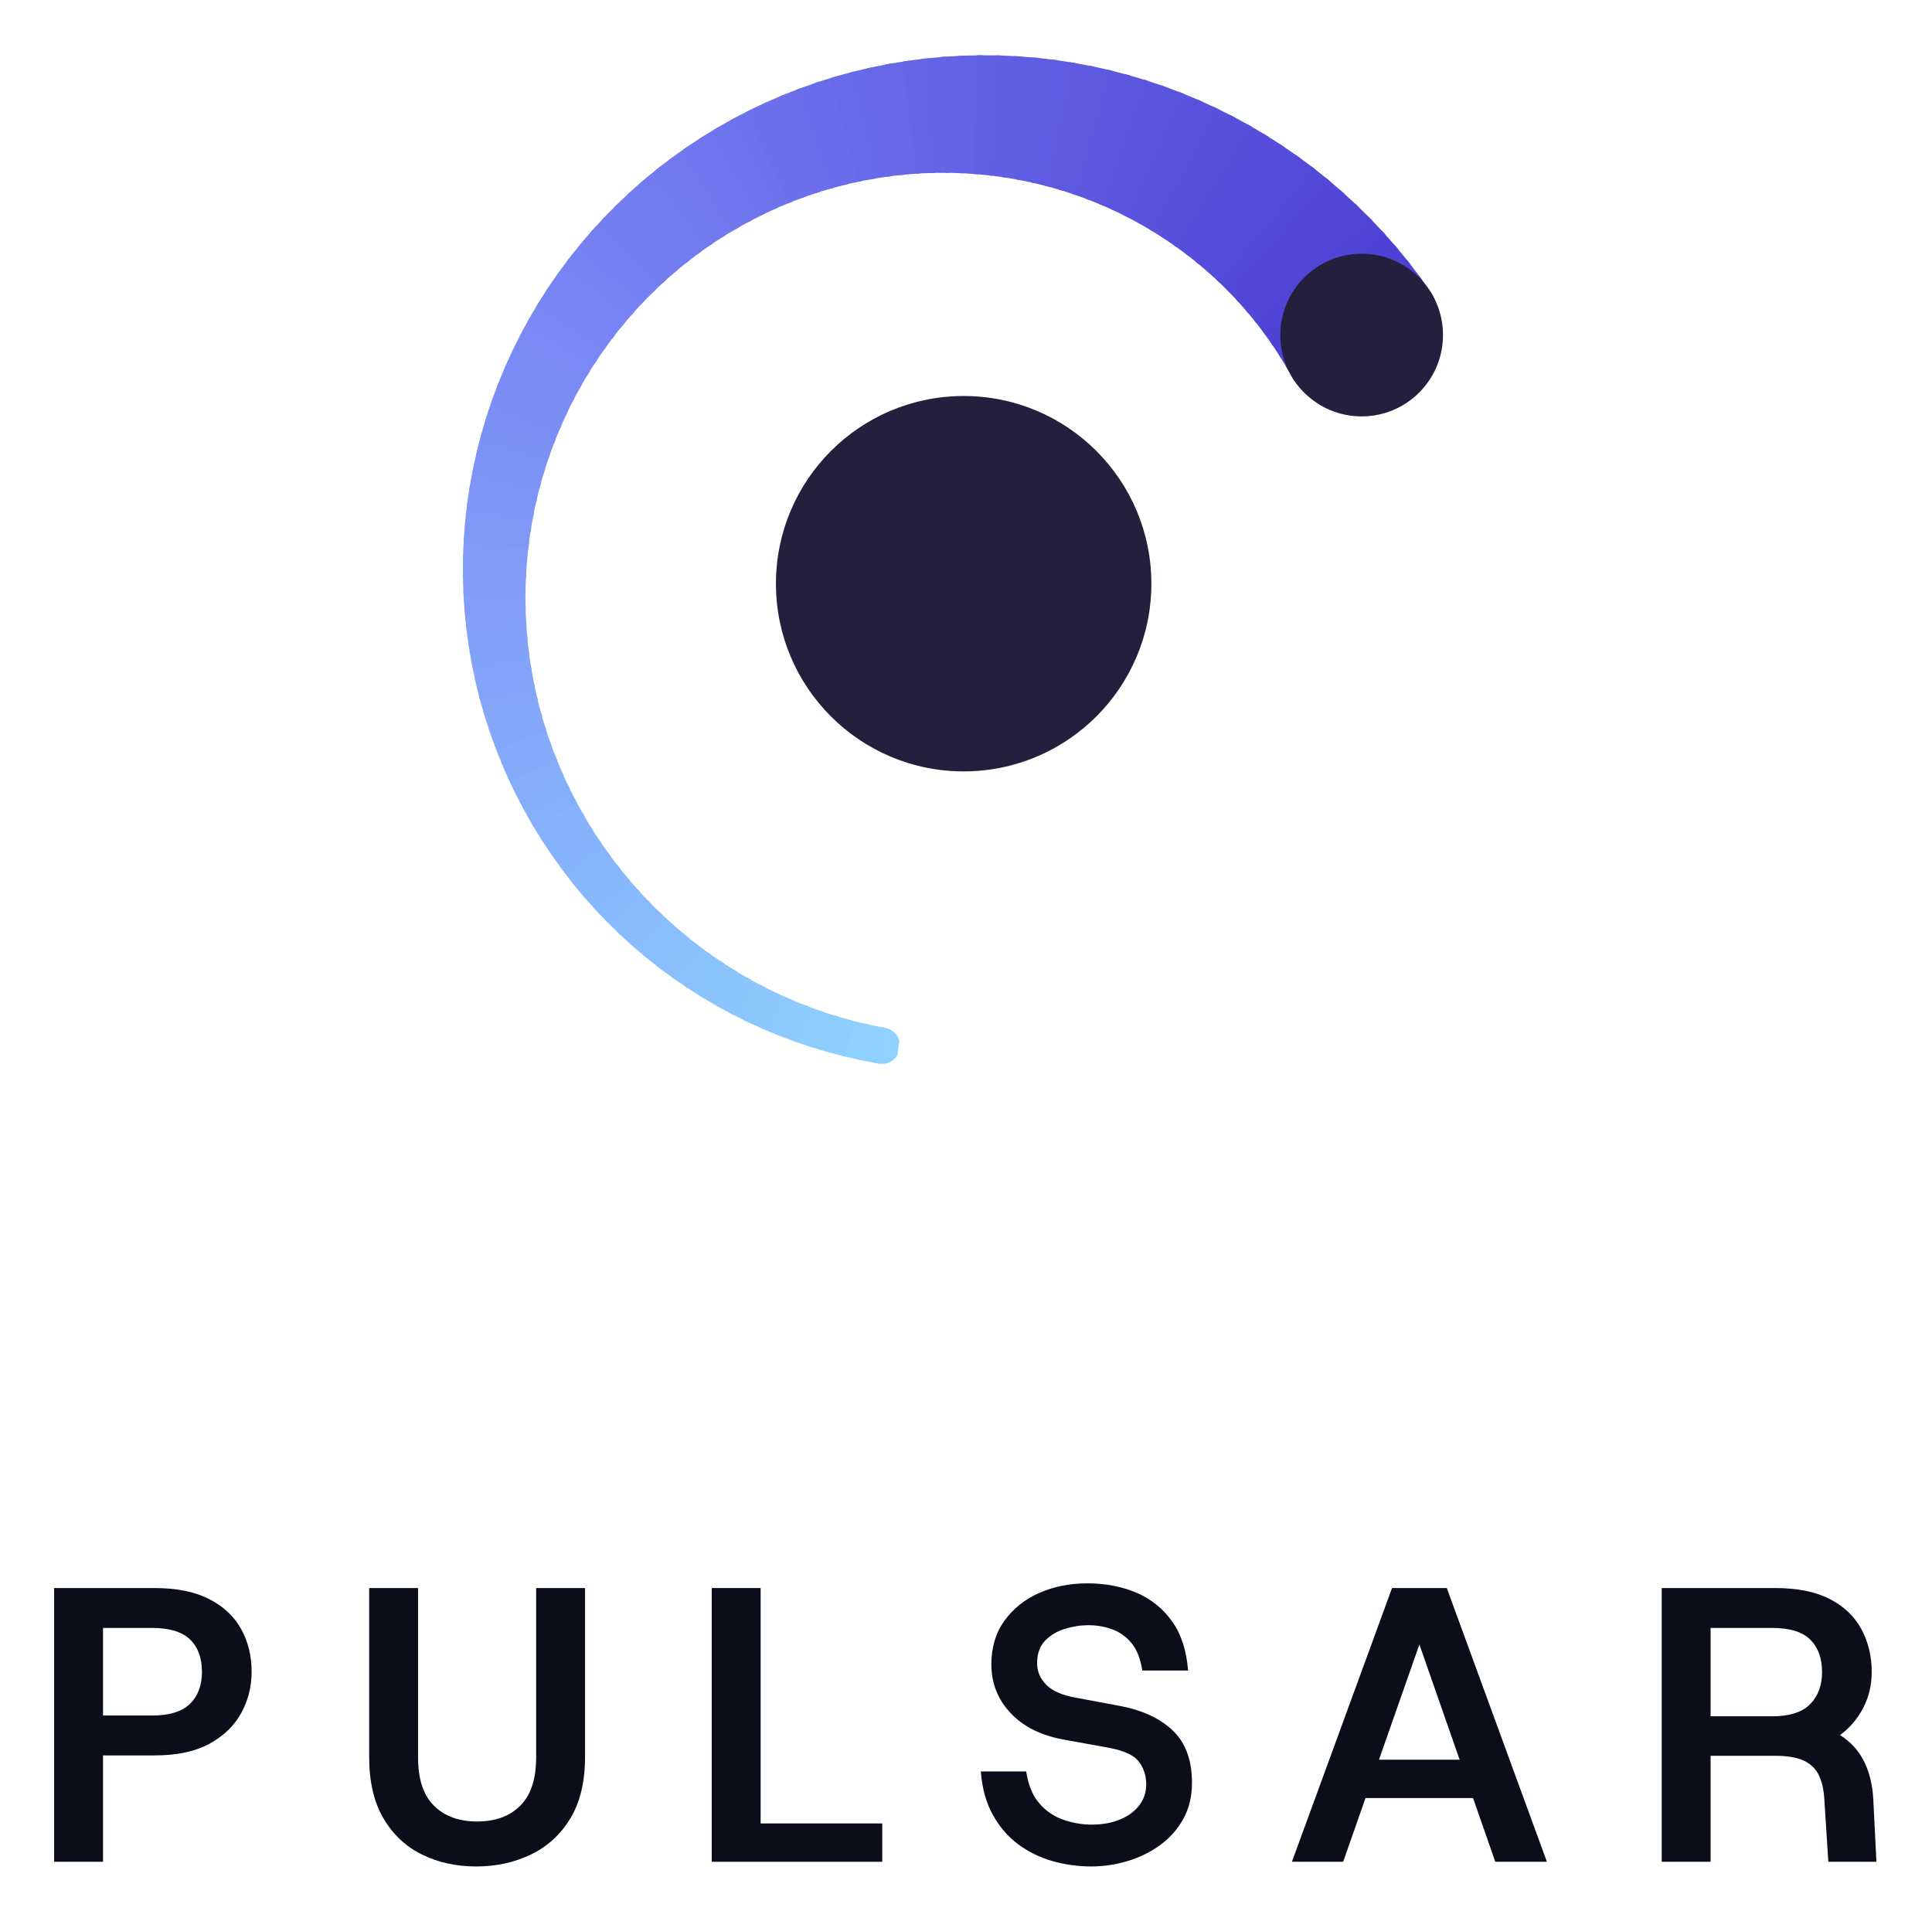
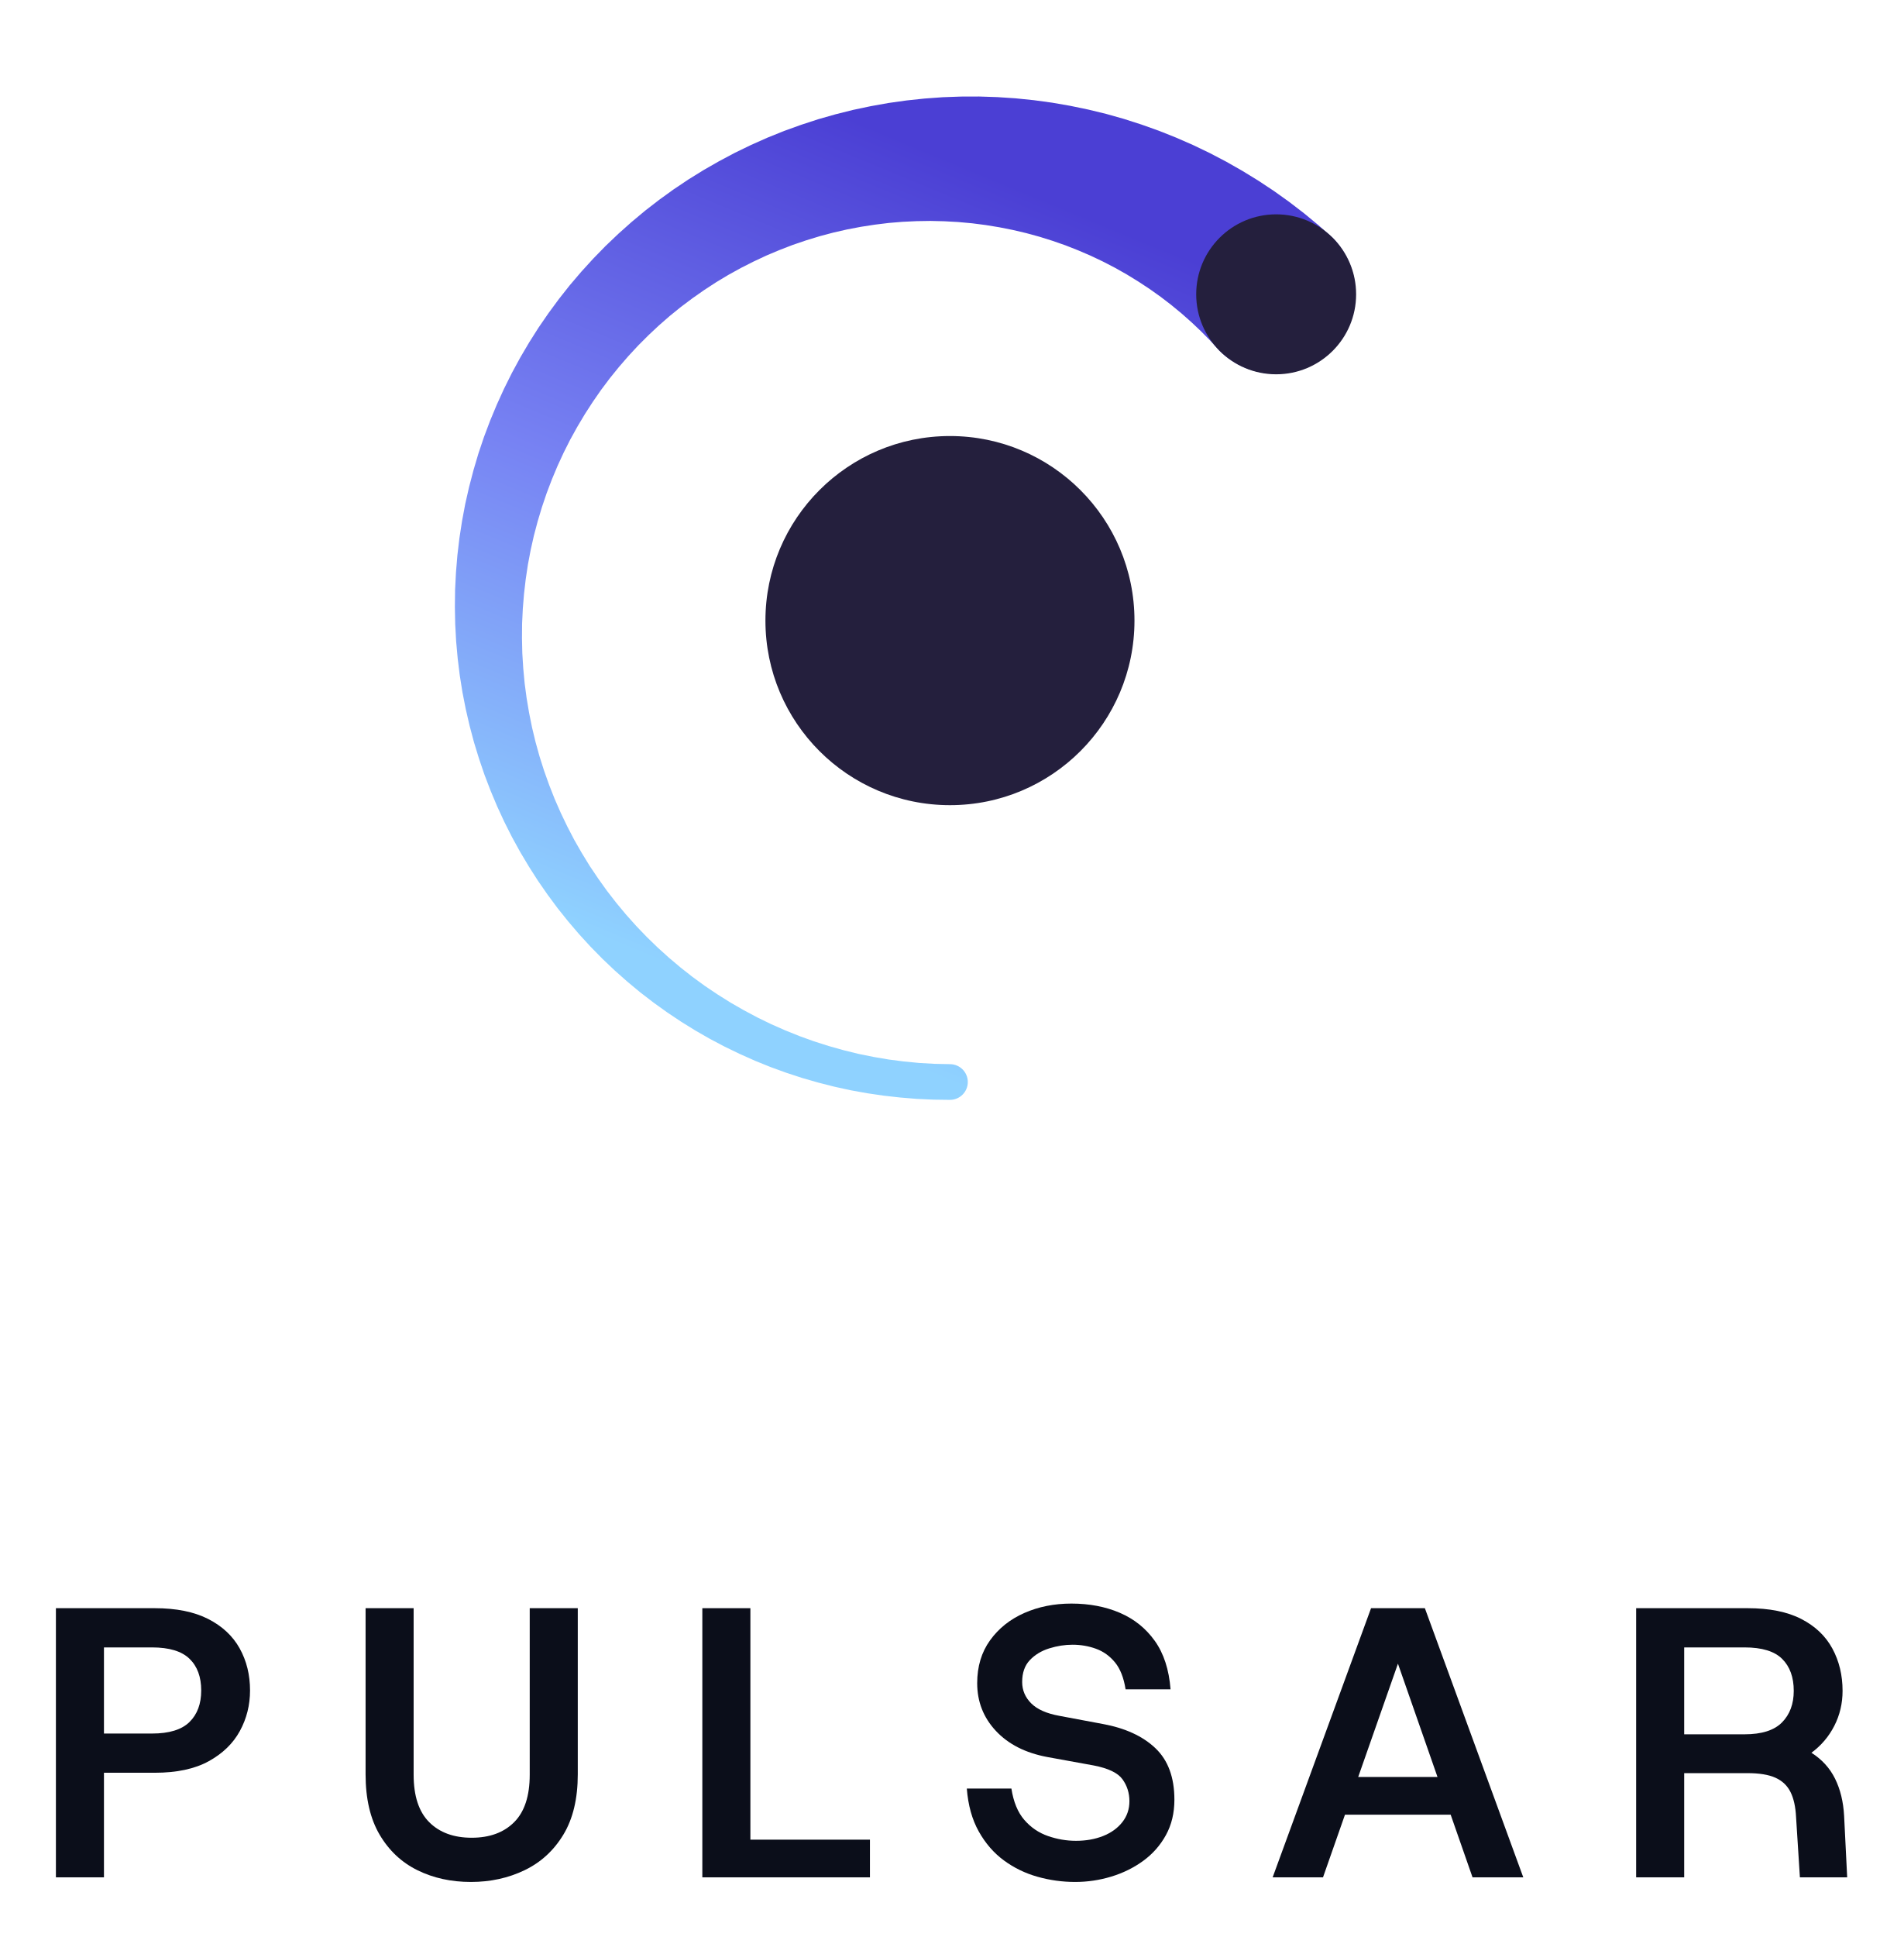
- <svg xmlns="http://www.w3.org/2000/svg" viewBox="-44.49 23.51 345.82 343.82" width="345.82" height="343.82">
+ <svg xmlns="http://www.w3.org/2000/svg" viewBox="-44.98 15.02 346.63 352.63" width="346.63" height="352.63">
  <defs>
-     <clipPath id="pk">
-       <path d="M112.85 213.92L109.86 213.35L106.89 212.68L103.94 211.92L101.02 211.05L98.12 210.09L95.26 209.02L92.44 207.86L89.66 206.61L86.92 205.26L84.23 203.82L81.58 202.28L78.99 200.65L76.46 198.94L73.98 197.14L71.57 195.25L69.22 193.28L66.94 191.23L64.73 189.1L62.59 186.9L60.53 184.62L58.54 182.27L56.64 179.85L54.82 177.36L53.08 174.81L51.43 172.21L49.88 169.54L48.41 166.82L47.04 164.05L45.76 161.23L44.58 158.36L43.5 155.46L42.51 152.51L41.63 149.53L40.85 146.52L40.18 143.48L39.61 140.42L39.15 137.34L38.79 134.24L38.54 131.12L38.4 128L38.37 124.87L38.44 121.74L38.62 118.61L38.91 115.48L39.31 112.36L39.82 109.26L40.44 106.17L41.16 103.1L41.99 100.05L42.92 97.04L43.97 94.05L45.11 91.1L46.36 88.18L47.71 85.31L49.16 82.48L50.71 79.7L52.35 76.97L54.09 74.3L55.93 71.69L57.85 69.14L59.87 66.66L61.97 64.24L64.16 61.9L66.43 59.63L68.79 57.43L71.22 55.32L73.72 53.29L76.3 51.35L78.94 49.49L81.65 47.73L84.43 46.05L87.26 44.48L90.15 43L93.1 41.62L96.09 40.34L99.14 39.17L102.22 38.09L105.34 37.13L108.5 36.27L111.69 35.53L114.91 34.89L118.16 34.37L121.42 33.95L124.71 33.65L128 33.47L131.3 33.4L134.61 33.44L137.92 33.6L141.23 33.87L144.53 34.26L147.82 34.77L151.09 35.39L154.35 36.12L157.58 36.97L160.78 37.93L163.96 39L167.1 40.18L170.2 41.48L173.26 42.88L176.27 44.39L179.23 46.01L182.14 47.73L184.99 49.56L187.78 51.48L190.51 53.5L193.17 55.62L195.75 57.84L198.26 60.15L200.7 62.54L203.05 65.03L205.32 67.59L207.5 70.24L209.59 72.97L211.58 75.77A14.56 14.56 0 0 1 186.89 91.2L185.69 89.09L184.42 87.01L183.07 84.98L181.65 82.99L180.15 81.04L178.58 79.15L176.95 77.31L175.25 75.53L173.48 73.8L171.65 72.13L169.75 70.53L167.8 68.99L165.79 67.52L163.73 66.12L161.61 64.78L159.45 63.52L157.23 62.34L154.98 61.23L152.68 60.2L150.34 59.26L147.96 58.39L145.55 57.6L143.11 56.9L140.64 56.29L138.15 55.76L135.64 55.32L133.11 54.97L130.56 54.71L128 54.53L125.43 54.45L122.86 54.46L120.28 54.55L117.7 54.74L115.13 55.02L112.57 55.4L110.01 55.86L107.47 56.41L104.95 57.06L102.45 57.79L99.97 58.61L97.51 59.53L95.09 60.52L92.7 61.61L90.35 62.78L88.03 64.04L85.76 65.37L83.53 66.79L81.35 68.29L79.22 69.87L77.15 71.53L75.13 73.26L73.18 75.06L71.28 76.93L69.45 78.87L67.69 80.88L65.99 82.95L64.37 85.08L62.82 87.27L61.35 89.52L59.96 91.82L58.64 94.17L57.41 96.57L56.27 99.02L55.21 101.51L54.23 104.03L53.35 106.59L52.55 109.19L51.85 111.81L51.24 114.46L50.72 117.14L50.3 119.83L49.97 122.54L49.74 125.27L49.6 128L49.56 130.74L49.62 133.48L49.77 136.22L50.02 138.96L50.37 141.69L50.82 144.41L51.36 147.11L51.99 149.79L52.73 152.46L53.55 155.1L54.48 157.71L55.49 160.28L56.59 162.83L57.79 165.33L59.07 167.79L60.45 170.21L61.9 172.58L63.45 174.9L65.07 177.16L66.78 179.37L68.56 181.52L70.42 183.6L72.36 185.62L74.37 187.57L76.44 189.44L78.59 191.25L80.79 192.98L83.06 194.62L85.39 196.19L87.77 197.68L90.21 199.08L92.69 200.39L95.23 201.61L97.8 202.74L100.42 203.78L103.07 204.73L105.76 205.58L108.47 206.33L111.21 206.98L113.98 207.52A3.25 3.25 0 0 1 112.85 213.92Z" />
-     </clipPath>
+     <linearGradient id="pg" gradientUnits="userSpaceOnUse" x1="128.00" y1="212.00" x2="187.40" y2="68.60">
+       <stop offset="0" stop-color="#8fd2ff" />
+       <stop offset=".5" stop-color="#7782f3" />
+       <stop offset="1" stop-color="#4b3fd4" />
+     </linearGradient>
  </defs>
-   <g clip-path="url(#pk)">
-     <path d="M128 128L107.12 276.54L100.36 275.43Z" fill="#8fd2ff" />
-     <path d="M128 128L101.91 275.71L95.19 274.37Z" fill="#8ed1ff" />
-     <path d="M128 128L96.73 274.7L90.06 273.12Z" fill="#8ed0ff" />
-     <path d="M128 128L91.58 273.51L84.98 271.7Z" fill="#8ecefe" />
-     <path d="M128 128L86.49 272.14L79.95 270.1Z" fill="#8dcdfe" />
-     <path d="M128 128L81.44 270.59L74.98 268.32Z" fill="#8dccfe" />
-     <path d="M128 128L76.45 268.86L70.07 266.36Z" fill="#8dcafe" />
-     <path d="M128 128L71.53 266.96L65.24 264.24Z" fill="#8cc9fe" />
-     <path d="M128 128L66.67 264.89L60.49 261.95Z" fill="#8cc8fe" />
-     <path d="M128 128L61.89 262.65L55.81 259.49Z" fill="#8cc6fd" />
-     <path d="M128 128L57.19 260.24L51.23 256.87Z" fill="#8bc5fd" />
-     <path d="M128 128L52.58 257.66L46.74 254.08Z" fill="#8bc3fd" />
-     <path d="M128 128L48.07 254.93L42.36 251.15Z" fill="#8ac2fd" />
-     <path d="M128 128L43.65 252.04L38.08 248.06Z" fill="#8ac1fd" />
-     <path d="M128 128L39.34 248.99L33.91 244.82Z" fill="#8abffc" />
-     <path d="M128 128L35.14 245.8L29.85 241.44Z" fill="#89befc" />
-     <path d="M128 128L31.05 242.46L25.92 237.91Z" fill="#89bdfc" />
-     <path d="M128 128L27.08 238.97L22.12 234.25Z" fill="#89bbfc" />
-     <path d="M128 128L23.24 235.35L18.45 230.46Z" fill="#88bafc" />
-     <path d="M128 128L19.52 231.6L14.91 226.54Z" fill="#88b9fc" />
-     <path d="M128 128L15.95 227.72L11.51 222.5Z" fill="#87b7fb" />
-     <path d="M128 128L12.51 223.71L8.26 218.34Z" fill="#87b6fb" />
-     <path d="M128 128L9.21 219.59L5.15 214.07Z" fill="#87b5fb" />
-     <path d="M128 128L6.06 215.35L2.2 209.7Z" fill="#86b3fb" />
-     <path d="M128 128L3.06 211.01L-0.6 205.22Z" fill="#86b2fb" />
-     <path d="M128 128L0.22 206.56L-3.24 200.65Z" fill="#86b1fb" />
-     <path d="M128 128L-2.47 202.02L-5.71 195.98Z" fill="#85affa" />
-     <path d="M128 128L-4.99 197.38L-8.02 191.23Z" fill="#85aefa" />
-     <path d="M128 128L-7.35 192.66L-10.16 186.41Z" fill="#85adfa" />
-     <path d="M128 128L-9.54 187.85L-12.13 181.51Z" fill="#84abfa" />
-     <path d="M128 128L-11.56 182.98L-13.93 176.55Z" fill="#84aafa" />
-     <path d="M128 128L-13.41 178.03L-15.55 171.52Z" fill="#83a8f9" />
-     <path d="M128 128L-15.08 173.02L-16.99 166.44Z" fill="#83a7f9" />
-     <path d="M128 128L-16.58 167.96L-18.25 161.32Z" fill="#83a6f9" />
-     <path d="M128 128L-17.9 162.85L-19.33 156.15Z" fill="#82a4f9" />
-     <path d="M128 128L-19.03 157.69L-20.23 150.95Z" fill="#82a3f9" />
-     <path d="M128 128L-19.99 152.5L-20.95 145.72Z" fill="#82a2f9" />
-     <path d="M128 128L-20.76 147.28L-21.48 140.46Z" fill="#81a0f8" />
-     <path d="M128 128L-21.34 142.03L-21.83 135.2Z" fill="#819ff8" />
-     <path d="M128 128L-21.74 136.77L-21.99 129.92Z" fill="#809ef8" />
-     <path d="M128 128L-21.96 131.49L-21.96 124.64Z" fill="#809cf8" />
-     <path d="M128 128L-21.99 126.21L-21.75 119.37Z" fill="#809bf8" />
-     <path d="M128 128L-21.83 120.93L-21.35 114.1Z" fill="#7f9af8" />
-     <path d="M128 128L-21.49 115.67L-20.77 108.85Z" fill="#7f98f7" />
-     <path d="M128 128L-20.97 110.41L-20.01 103.63Z" fill="#7f97f7" />
-     <path d="M128 128L-20.25 105.18L-19.06 98.44Z" fill="#7e96f7" />
-     <path d="M128 128L-19.36 99.98L-17.93 93.28Z" fill="#7e94f7" />
-     <path d="M128 128L-18.28 94.81L-16.61 88.17Z" fill="#7e93f7" />
-     <path d="M128 128L-17.02 89.68L-15.12 83.1Z" fill="#7d92f6" />
-     <path d="M128 128L-15.59 84.6L-13.45 78.09Z" fill="#7d90f6" />
-     <path d="M128 128L-13.97 79.58L-11.61 73.15Z" fill="#7c8ff6" />
-     <path d="M128 128L-12.18 74.61L-9.59 68.27Z" fill="#7c8df6" />
-     <path d="M128 128L-10.21 69.71L-7.41 63.46Z" fill="#7c8cf6" />
-     <path d="M128 128L-8.07 64.88L-5.05 58.74Z" fill="#7b8bf6" />
-     <path d="M128 128L-5.77 60.13L-2.53 54.1Z" fill="#7b89f5" />
-     <path d="M128 128L-3.3 55.47L0.15 49.55Z" fill="#7b88f5" />
-     <path d="M128 128L-0.66 50.89L2.99 45.1Z" fill="#7a87f5" />
-     <path d="M128 128L2.13 46.41L5.98 40.75Z" fill="#7a85f5" />
-     <path d="M128 128L5.08 42.04L9.13 36.51Z" fill="#7984f4" />
-     <path d="M128 128L8.18 37.76L12.42 32.39Z" fill="#7883f4" />
-     <path d="M128 128L11.43 33.6L15.86 28.38Z" fill="#7782f3" />
-     <path d="M128 128L14.82 29.56L19.43 24.49Z" fill="#7680f2" />
-     <path d="M128 128L18.36 25.64L23.14 20.74Z" fill="#757ff2" />
-     <path d="M128 128L22.03 21.84L26.98 17.11Z" fill="#757ef1" />
-     <path d="M128 128L25.83 18.18L30.95 13.63Z" fill="#747df1" />
-     <path d="M128 128L29.76 14.65L35.03 10.28Z" fill="#737bf0" />
-     <path d="M128 128L33.81 11.26L39.23 7.08Z" fill="#727af0" />
-     <path d="M128 128L37.97 8.02L43.54 4.04Z" fill="#7179ef" />
-     <path d="M128 128L42.25 4.93L47.96 1.14Z" fill="#7178ee" />
-     <path d="M128 128L46.63 1.99L52.47 -1.6Z" fill="#7076ee" />
-     <path d="M128 128L51.12 -0.8L57.08 -4.17Z" fill="#6f75ed" />
-     <path d="M128 128L55.7 -3.42L61.77 -6.59Z" fill="#6e74ed" />
-     <path d="M128 128L60.37 -5.89L66.55 -8.84Z" fill="#6d73ec" />
-     <path d="M128 128L65.12 -8.18L71.4 -10.91Z" fill="#6c71eb" />
-     <path d="M128 128L69.95 -10.31L76.33 -12.82Z" fill="#6c70eb" />
-     <path d="M128 128L74.86 -12.27L81.32 -14.55Z" fill="#6b6fea" />
-     <path d="M128 128L79.83 -14.05L86.36 -16.1Z" fill="#6a6eea" />
-     <path d="M128 128L84.85 -15.66L91.46 -17.48Z" fill="#696de9" />
-     <path d="M128 128L89.94 -17.09L96.6 -18.68Z" fill="#686be9" />
-     <path d="M128 128L95.07 -18.34L101.78 -19.69Z" fill="#676ae8" />
-     <path d="M128 128L100.24 -19.41L106.99 -20.52Z" fill="#6769e7" />
-     <path d="M128 128L105.44 -20.29L112.23 -21.17Z" fill="#6668e7" />
-     <path d="M128 128L110.67 -21L117.49 -21.63Z" fill="#6566e6" />
-     <path d="M128 128L115.93 -21.51L122.77 -21.91Z" fill="#6465e6" />
-     <path d="M128 128L121.2 -21.85L128.04 -22Z" fill="#6364e5" />
-     <path d="M128 128L126.47 -21.99L133.32 -21.91Z" fill="#6363e5" />
-     <path d="M128 128L131.75 -21.95L138.59 -21.63Z" fill="#6261e4" />
-     <path d="M128 128L137.03 -21.73L143.85 -21.16Z" fill="#6160e3" />
-     <path d="M128 128L142.29 -21.32L149.09 -20.51Z" fill="#605fe3" />
-     <path d="M128 128L147.54 -20.72L154.31 -19.68Z" fill="#5f5ee2" />
-     <path d="M128 128L152.76 -19.94L159.49 -18.66Z" fill="#5e5ce2" />
-     <path d="M128 128L157.95 -18.98L164.63 -17.46Z" fill="#5e5be1" />
-     <path d="M128 128L163.1 -17.84L169.72 -16.08Z" fill="#5d5ae0" />
-     <path d="M128 128L168.21 -16.51L174.77 -14.52Z" fill="#5c59e0" />
-     <path d="M128 128L173.27 -15L179.75 -12.79Z" fill="#5b57df" />
-     <path d="M128 128L178.28 -13.32L184.68 -10.88Z" fill="#5a56df" />
-     <path d="M128 128L183.22 -11.47L189.53 -8.8Z" fill="#5955de" />
-     <path d="M128 128L188.09 -9.44L194.3 -6.55Z" fill="#5954de" />
-     <path d="M128 128L192.89 -7.24L199 -4.13Z" fill="#5852dd" />
-     <path d="M128 128L197.61 -4.87L203.6 -1.55Z" fill="#5751dc" />
-     <path d="M128 128L202.24 -2.34L208.12 1.19Z" fill="#5650dc" />
-     <path d="M128 128L206.78 0.36L212.53 4.09Z" fill="#554fdb" />
-     <path d="M128 128L211.23 3.21L216.84 7.14Z" fill="#554ddb" />
-     <path d="M128 128L215.57 6.21L221.04 10.34Z" fill="#544cda" />
-     <path d="M128 128L219.8 9.37L225.12 13.68Z" fill="#534bda" />
-     <path d="M128 128L223.92 12.67L229.08 17.17Z" fill="#524ad9" />
-     <path d="M128 128L227.91 16.12L232.92 20.8Z" fill="#5148d8" />
-     <path d="M128 128L231.79 19.71L236.63 24.56Z" fill="#5047d8" />
-     <path d="M128 128L235.54 23.43L240.2 28.44Z" fill="#5046d7" />
-     <path d="M128 128L239.15 27.27L243.63 32.45Z" fill="#4f45d7" />
-     <path d="M128 128L242.63 31.25L246.92 36.58Z" fill="#4e43d6" />
-     <path d="M128 128L245.96 35.34L250.07 40.82Z" fill="#4d42d5" />
-     <path d="M128 128L249.15 39.55L253.06 45.17Z" fill="#4c41d5" />
-     <path d="M128 128L252.18 43.87L255.9 49.63Z" fill="#4b40d4" />
-     <path d="M128 128L255.07 48.29L258.57 54.17Z" fill="#4b3fd4" />
-     <path d="M128 128L257.79 52.81L261.09 58.82Z" fill="#4b3fd4" />
-     <path d="M128 128L260.36 57.43L263.44 63.54Z" fill="#4b3fd4" />
-     <path d="M128 128L262.76 62.13L265.63 68.35Z" fill="#4b3fd4" />
-     <path d="M128 128L265 66.91L267.64 73.23Z" fill="#4b3fd4" />
-     <path d="M128 128L267.06 71.77L269.48 78.18Z" fill="#4b3fd4" />
-   </g>
-   <circle cx="199.24" cy="83.49" r="14.56" fill="#241f3d" />
+   <path d="M128 215.25L124.97 215.21L121.94 215.07L118.92 214.82L115.9 214.48L112.9 214.04L109.91 213.5L106.94 212.85L104 212.1L101.08 211.26L98.18 210.31L95.32 209.27L92.5 208.13L89.72 206.89L86.97 205.56L84.28 204.14L81.63 202.62L79.03 201.01L76.49 199.31L74.01 197.53L71.58 195.66L69.22 193.7L66.93 191.67L64.71 189.56L62.56 187.37L60.48 185.1L58.48 182.76L56.56 180.36L54.73 177.89L52.97 175.35L51.31 172.75L49.73 170.1L48.24 167.39L46.85 164.63L45.55 161.82L44.35 158.96L43.24 156.06L42.24 153.12L41.33 150.15L40.53 147.14L39.83 144.11L39.23 141.05L38.74 137.97L38.36 134.87L38.08 131.75L37.91 128.63L37.85 125.49L37.89 122.36L38.05 119.22L38.31 116.09L38.68 112.96L39.16 109.85L39.74 106.75L40.44 103.67L41.24 100.61L42.14 97.57L43.15 94.57L44.27 91.6L45.49 88.67L46.81 85.77L48.23 82.92L49.75 80.12L51.37 77.37L53.08 74.67L54.89 72.04L56.79 69.46L58.78 66.94L60.86 64.5L63.03 62.12L65.28 59.81L67.61 57.59L70.02 55.44L72.5 53.37L75.06 51.39L77.69 49.49L80.38 47.69L83.14 45.98L85.97 44.36L88.85 42.83L91.78 41.41L94.77 40.08L97.8 38.86L100.88 37.75L104 36.73L107.16 35.83L110.35 35.03L113.57 34.35L116.81 33.77L120.08 33.31L123.37 32.96L126.68 32.72L129.99 32.6L133.31 32.59L136.63 32.7L139.96 32.92L143.28 33.26L146.59 33.71L149.88 34.28L153.16 34.96L156.42 35.75L159.65 36.66L162.86 37.69L166.03 38.82L169.17 40.07L172.26 41.42L175.32 42.89L178.32 44.46L181.27 46.14L184.17 47.92L187.01 49.8L189.78 51.78L192.49 53.86L195.13 56.04L197.69 58.31A14.56 14.56 0 0 1 177.1 78.9L175.47 77.11L173.77 75.38L172.01 73.71L170.18 72.09L168.3 70.54L166.36 69.05L164.36 67.63L162.31 66.28L160.21 64.99L158.07 63.78L155.87 62.64L153.64 61.58L151.36 60.6L149.05 59.69L146.7 58.87L144.31 58.12L141.9 57.46L139.47 56.89L137.01 56.4L134.52 55.99L132.03 55.67L129.51 55.44L126.99 55.3L124.46 55.24L121.92 55.28L119.38 55.4L116.84 55.61L114.31 55.92L111.79 56.31L109.27 56.79L106.77 57.36L104.29 58.02L101.83 58.77L99.39 59.6L96.98 60.53L94.6 61.53L92.25 62.63L89.94 63.8L87.66 65.06L85.43 66.4L83.25 67.82L81.11 69.32L79.02 70.89L76.98 72.54L75.01 74.26L73.09 76.06L71.23 77.92L69.44 79.85L67.71 81.85L66.05 83.9L64.46 86.02L62.95 88.2L61.51 90.43L60.15 92.71L58.86 95.04L57.66 97.42L56.54 99.85L55.51 102.31L54.56 104.81L53.7 107.35L52.93 109.92L52.24 112.52L51.65 115.15L51.15 117.79L50.75 120.46L50.44 123.14L50.22 125.84L50.09 128.54L50.07 131.25L50.13 133.96L50.3 136.68L50.55 139.38L50.91 142.09L51.36 144.77L51.9 147.45L52.54 150.11L53.27 152.74L54.1 155.35L55.02 157.93L56.03 160.49L57.13 163L58.32 165.48L59.59 167.92L60.96 170.31L62.4 172.66L63.94 174.95L65.55 177.2L67.24 179.38L69.01 181.51L70.86 183.58L72.78 185.58L74.77 187.51L76.83 189.37L78.95 191.16L81.14 192.88L83.39 194.52L85.7 196.07L88.06 197.55L90.48 198.94L92.94 200.25L95.45 201.47L98.01 202.6L100.6 203.64L103.23 204.59L105.9 205.44L108.59 206.2L111.31 206.87L114.06 207.43L116.82 207.9L119.6 208.26L122.39 208.53L125.19 208.69L128 208.75A3.25 3.25 0 0 1 128 215.25Z" fill="url(#pg)" />
+   <circle cx="187.4" cy="68.6" r="14.56" fill="#241f3d" />
  <circle class="pl-core" cx="128" cy="128" r="33.6" fill="#241f3d" />
  <g data-dy="1" transform="translate(0 34)">
    <g fill="#0b0e1a">
      <path transform="translate(-38.58 322.79) scale(0.07 -0.07)" d="M54 0L54 700L311 700Q395 700 450 672Q505 644 532 595.5Q559 547 559 486Q559 429 532.5 380.5Q506 332 451.5 302Q397 272 311 272L179 272L179 0ZM179 374L304 374Q371 374 401.5 404Q432 434 432 486Q432 539 401.5 568.5Q371 598 304 598L179 598Z" />
      <path transform="translate(18.72 322.79) scale(0.07 -0.07)" d="M315 -12Q238 -12 176 18.5Q114 49 77.5 111Q41 173 41 268L41 700L166 700L166 267Q166 184 206.5 143.5Q247 103 317 103Q387 103 427.5 143.5Q468 184 468 267L468 700L593 700L593 268Q593 173 555.5 111Q518 49 454.5 18.5Q391 -12 315 -12Z" />
      <path transform="translate(79.13 322.79) scale(0.07 -0.07)" d="M54 0L54 700L179 700L179 98L490 98L490 0Z" />
      <path transform="translate(129.18 322.79) scale(0.07 -0.07)" d="M309 -12Q259 -12 211 1.5Q163 15 123.5 44Q84 73 58 119.5Q32 166 27 231L143 231Q151 179 176.5 149.5Q202 120 238 107.5Q274 95 311 95Q350 95 381.5 107.5Q413 120 431.5 143.5Q450 167 450 198Q450 230 432 255Q414 280 357 291L236 313Q151 329 102.5 381Q54 433 54 505Q54 570 87.5 616.5Q121 663 176.5 687.5Q232 712 299 712Q369 712 425 688Q481 664 516 615Q551 566 557 489L440 489Q433 534 412.5 559Q392 584 363 594.5Q334 605 302 605Q272 605 241.5 595.5Q211 586 191 565Q171 544 171 508Q171 476 194.5 452.5Q218 429 268 420L380 399Q468 383 517.5 336Q567 289 567 202Q567 150 545 110Q523 70 486 43Q449 16 403 2Q357 -12 309 -12Z" />
      <path transform="translate(185.99 322.79) scale(0.07 -0.07)" d="M11 0L267 700L407 700L663 0L531 0L311 630L363 630L142 0ZM129 163L163 261L511 261L545 163Z" />
      <path transform="translate(249.17 322.79) scale(0.07 -0.07)" d="M54 0L54 700L344 700Q429 700 483.5 672Q538 644 564.5 595Q591 546 591 485Q591 436 569.5 394Q548 352 510 324Q551 298 571.5 256.5Q592 215 595 160L603 0L480 0L470 157Q468 197 455.5 222Q443 247 416.5 259Q390 271 344 271L179 271L179 0ZM179 372L336 372Q403 372 433.5 403Q464 434 464 485Q464 538 434 568Q404 598 336 598L179 598Z" />
    </g>
  </g>
</svg>
